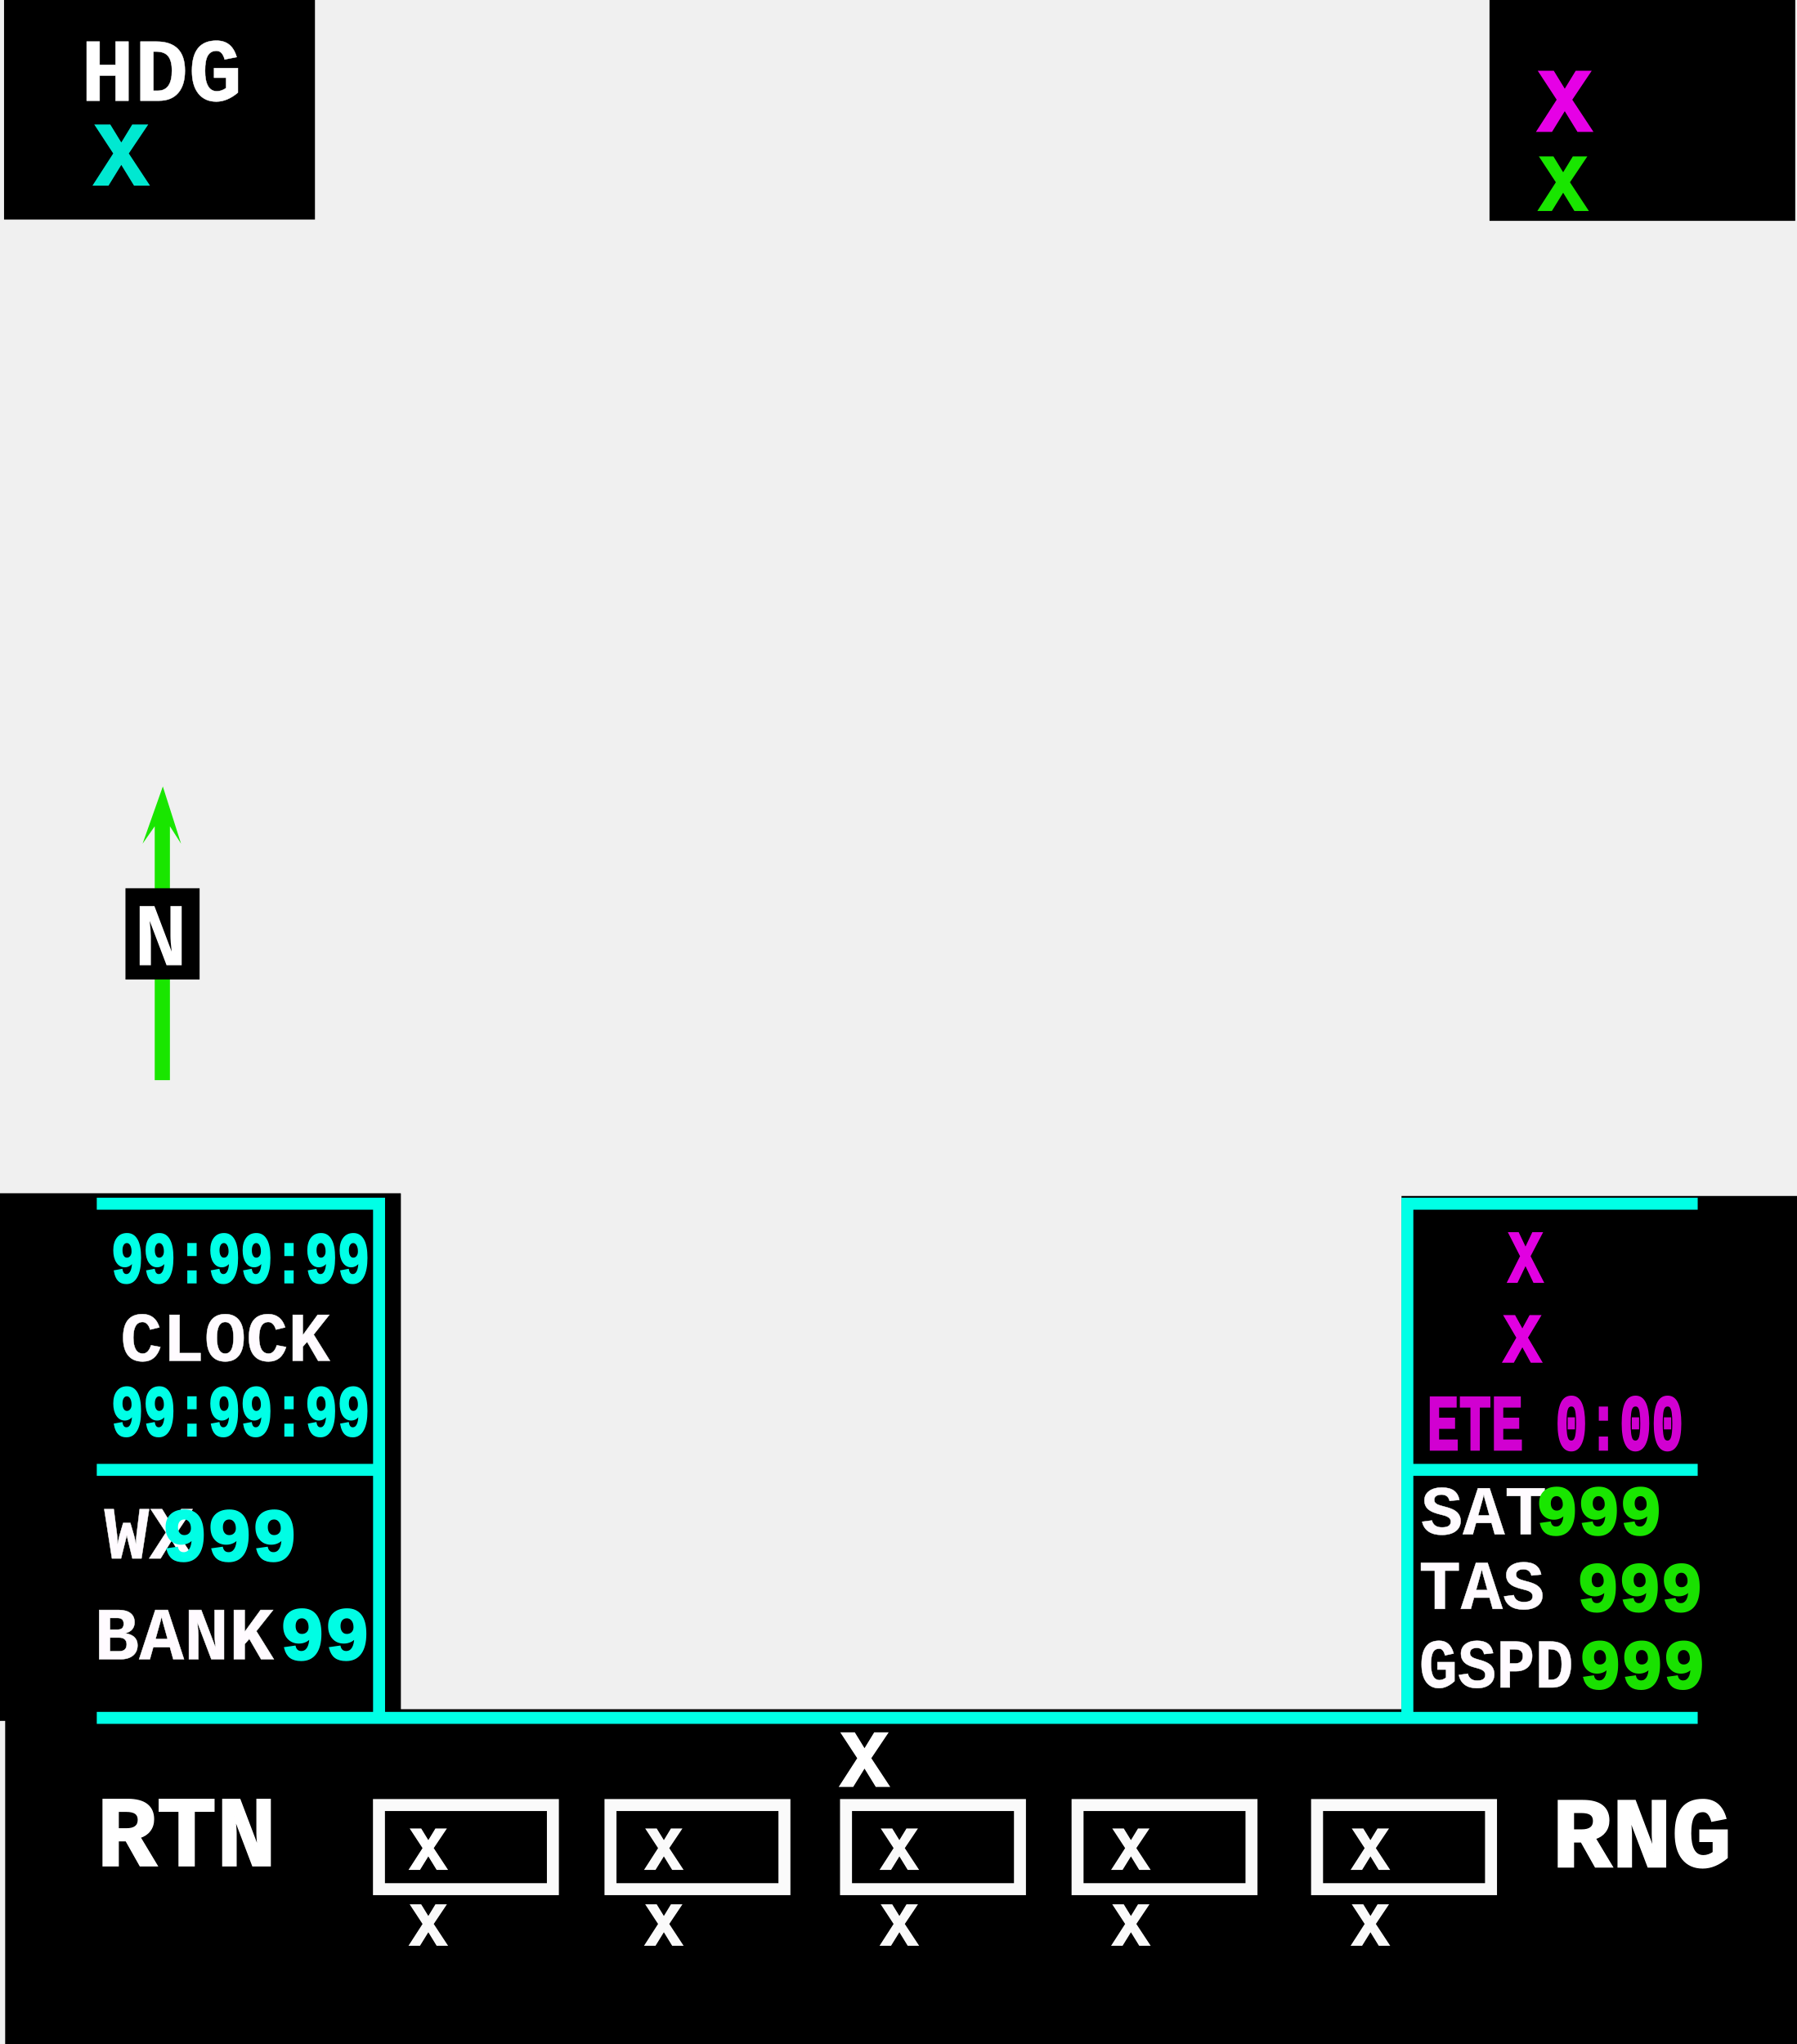
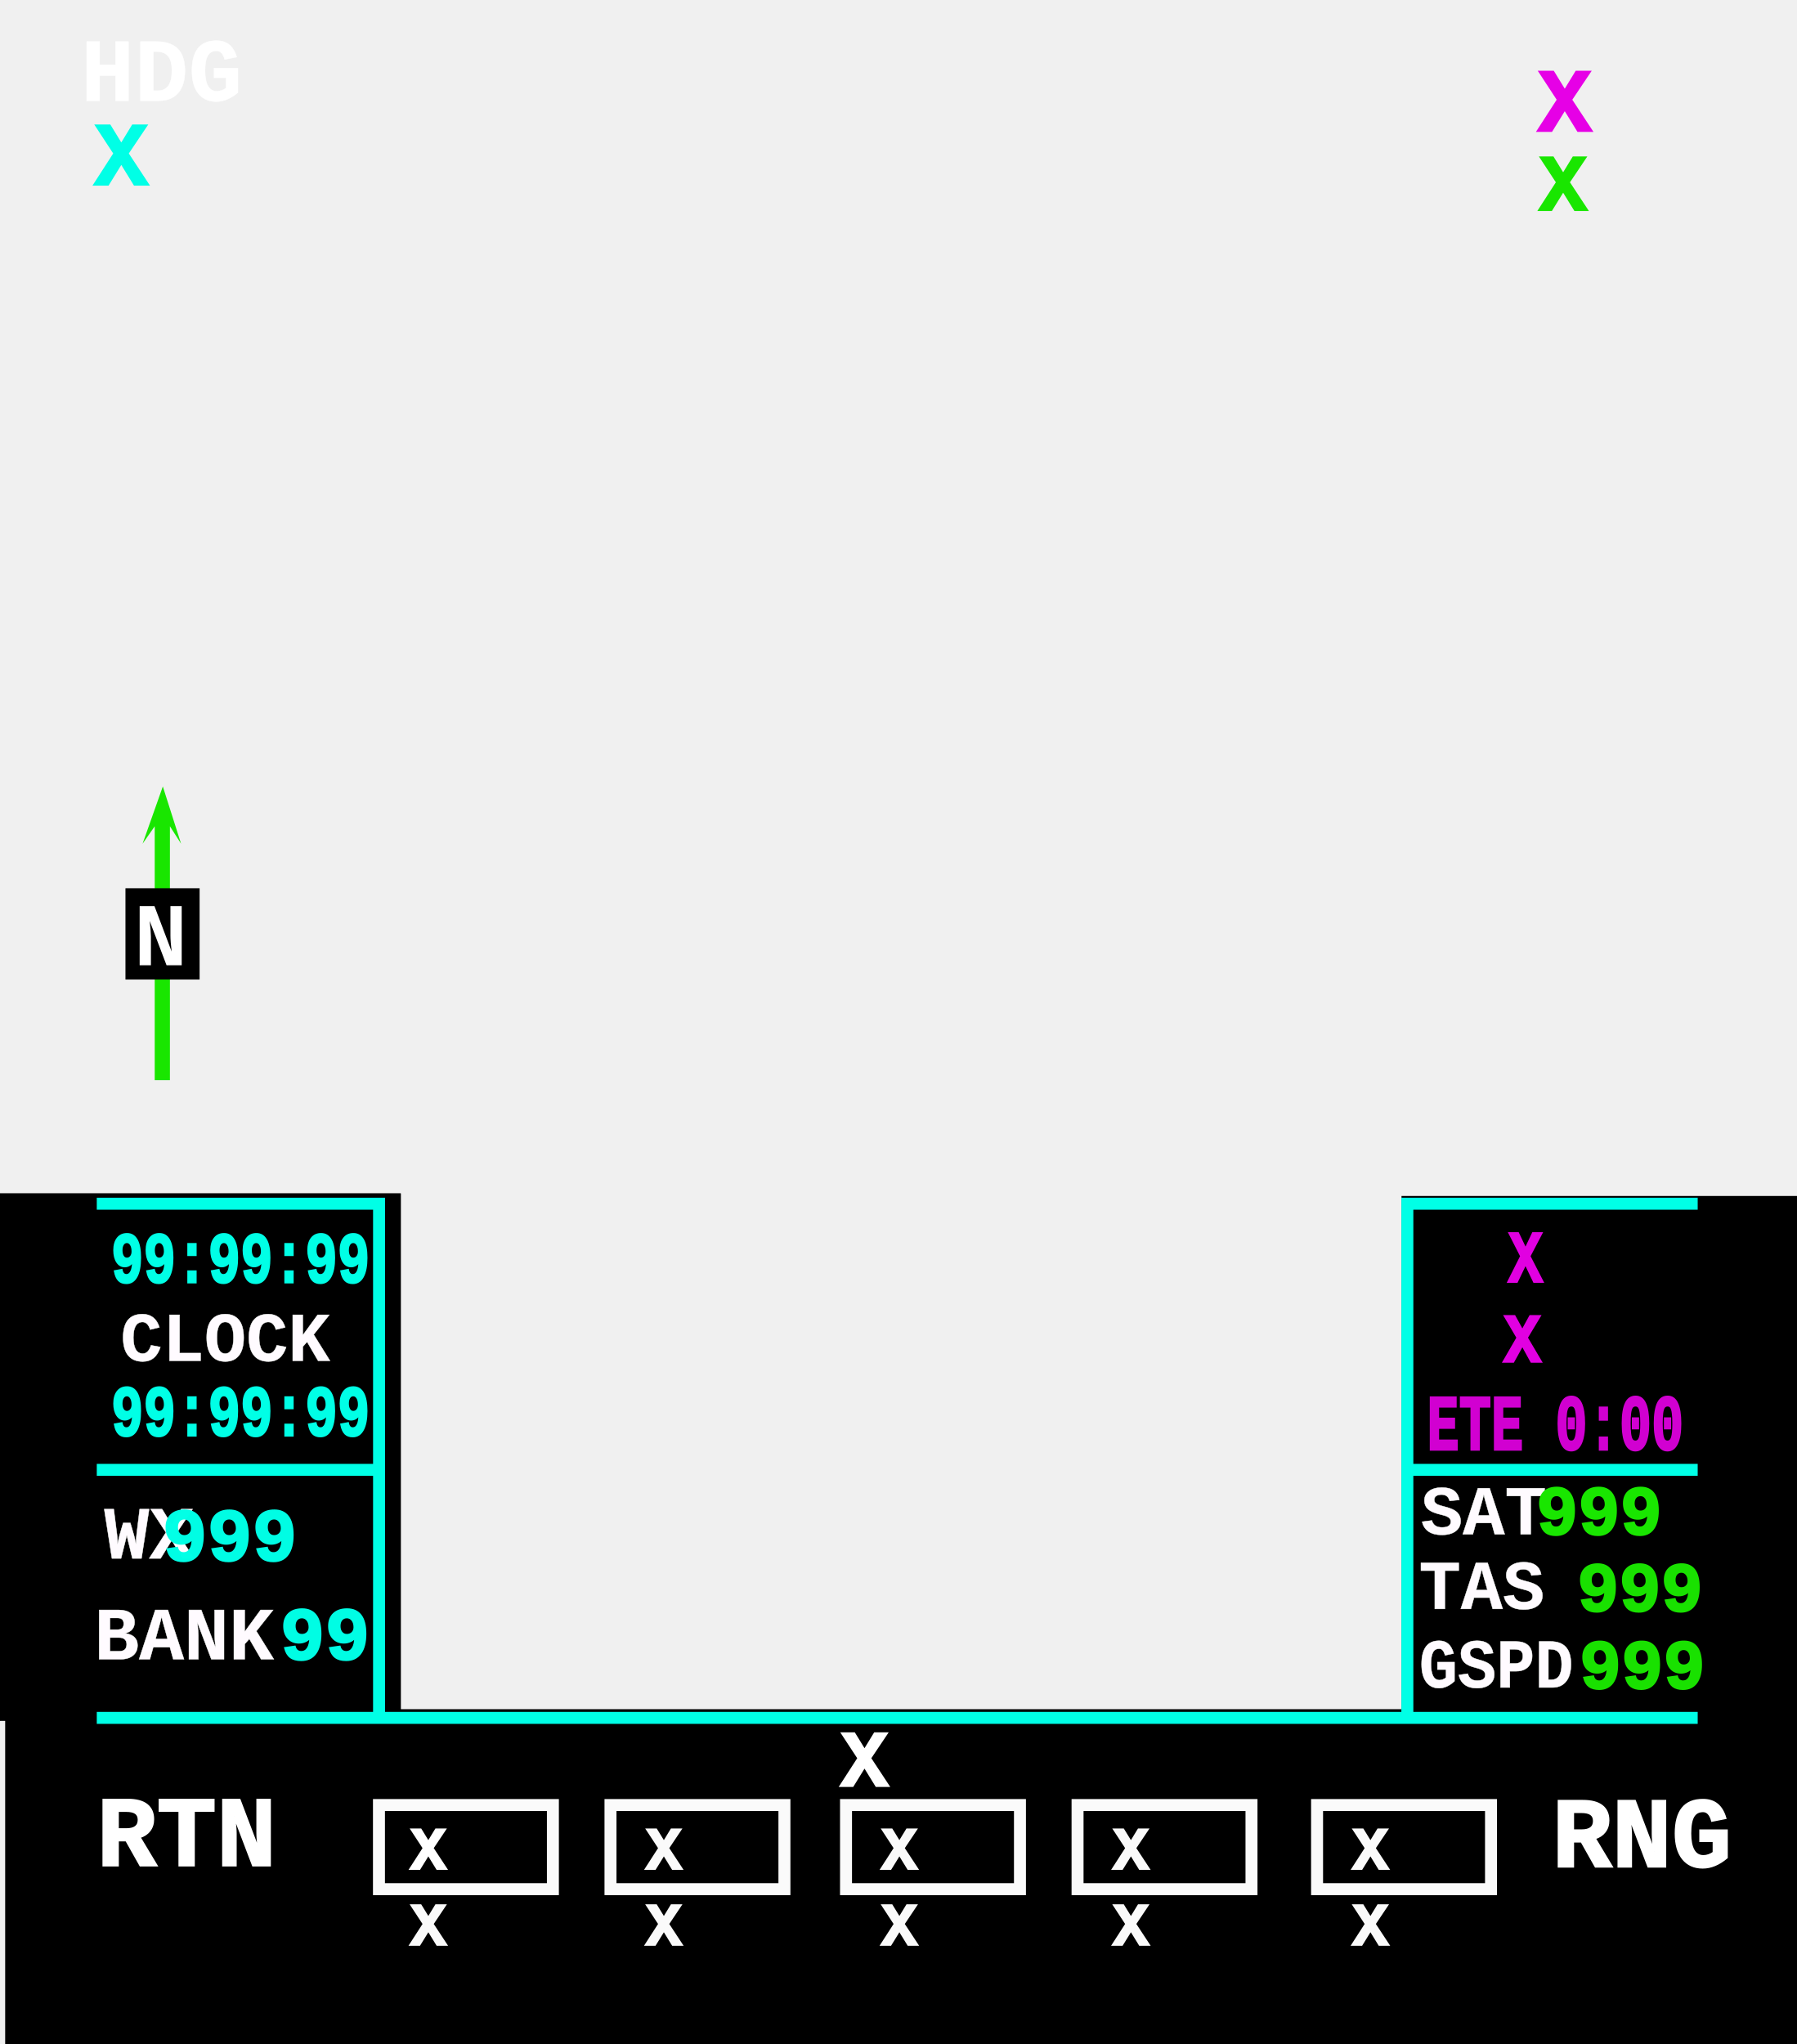
<svg xmlns="http://www.w3.org/2000/svg" xmlns:xlink="http://www.w3.org/1999/xlink" width="900" height="1024" viewBox="0 0 900 1024" id="svg4136" version="1.1">
  <defs id="defs4138">
    <linearGradient id="linearGradient4297">
      <stop style="stop-color:#19e600;stop-opacity:1;" offset="0" id="stop4299" />
      <stop style="stop-color:#19e600;stop-opacity:0;" offset="1" id="stop4301" />
    </linearGradient>
    <marker orient="auto" refY="0.0" refX="0.0" id="Arrow2Mend" style="overflow:visible;">
      <path id="path4363" style="fill-rule:evenodd;stroke-width:0.625;stroke-linejoin:round;stroke:#19e600;stroke-opacity:1;fill:#19e600;fill-opacity:1" d="M 8.719,4.034 L -2.207,0.016 L 8.719,-4.002 C 6.973,-1.63 6.983,1.616 8.719,4.034 z " transform="scale(0.6) rotate(180) translate(0,0)" />
    </marker>
    <marker orient="auto" refY="0.0" refX="0.0" id="Arrow2Lend" style="overflow:visible;">
      <path id="path4357" style="fill-rule:evenodd;stroke-width:0.625;stroke-linejoin:round;stroke:#19e600;stroke-opacity:1;fill:#19e600;fill-opacity:1" d="M 8.719,4.034 L -2.207,0.016 L 8.719,-4.002 C 6.973,-1.63 6.983,1.616 8.719,4.034 z " transform="scale(1.1) rotate(180) translate(1,0)" />
    </marker>
    <marker orient="auto" refY="0.0" refX="0.0" id="Arrow1Sstart" style="overflow:visible">
      <path id="path4309" d="M 0.0,0.0 L 5.0,-5.0 L -12.5,0.0 L 5.0,5.0 L 0.0,0.0 z " style="fill-rule:evenodd;stroke:#00ffff;stroke-width:1pt;stroke-opacity:1;fill:#00ffff;fill-opacity:1" transform="scale(0.2) translate(6,0)" />
    </marker>
    <marker orient="auto" refY="0.0" refX="0.0" id="marker4639" style="overflow:visible">
      <path id="path4641" d="M 0.0,0.0 L 5.0,-5.0 L -12.5,0.0 L 5.0,5.0 L 0.0,0.0 z " style="fill-rule:evenodd;stroke:#00ffff;stroke-width:1pt;stroke-opacity:1;fill:#00ffff;fill-opacity:1" transform="scale(0.4) translate(10,0)" />
    </marker>
    <marker orient="auto" refY="0.0" refX="0.0" id="Arrow1Mstart" style="overflow:visible">
      <path id="path4303" d="M 0.0,0.0 L 5.0,-5.0 L -12.5,0.0 L 5.0,5.0 L 0.0,0.0 z " style="fill-rule:evenodd;stroke:#00ffff;stroke-width:1pt;stroke-opacity:1;fill:#00ffff;fill-opacity:1" transform="scale(0.4) translate(10,0)" />
    </marker>
    <marker orient="auto" refY="0.0" refX="0.0" id="Arrow1Lstart" style="overflow:visible">
      <path id="path4297" d="M 0.0,0.0 L 5.0,-5.0 L -12.5,0.0 L 5.0,5.0 L 0.0,0.0 z " style="fill-rule:evenodd;stroke:#00ffff;stroke-width:1pt;stroke-opacity:1;fill:#00ffff;fill-opacity:1" transform="scale(0.8) translate(12.5,0)" />
    </marker>
    <marker orient="auto" refY="0" refX="0" id="Arrow1Sstart-8" style="overflow:visible">
      <path id="path4309-9" d="M 0,0 5,-5 -12.5,0 5,5 0,0 Z" style="fill:#00ffff;fill-opacity:1;fill-rule:evenodd;stroke:#00ffff;stroke-width:1pt;stroke-opacity:1" transform="matrix(0.2,0,0,0.2,1.2,0)" />
    </marker>
    <marker orient="auto" refY="0" refX="0" id="Arrow1Sstart-7" style="overflow:visible">
      <path id="path4309-6" d="M 0,0 5,-5 -12.5,0 5,5 0,0 Z" style="fill:#00ffff;fill-opacity:1;fill-rule:evenodd;stroke:#00ffff;stroke-width:1pt;stroke-opacity:1" transform="matrix(0.2,0,0,0.2,1.2,0)" />
    </marker>
    <linearGradient xlink:href="#linearGradient4297" id="linearGradient4303" x1="789.121" y1="757.16" x2="849.047" y2="757.16" gradientUnits="userSpaceOnUse" />
  </defs>
  <g id="layer7" style="display:inline">
    <rect style="opacity:1;fill:#000000;fill-opacity:1;stroke:#000000;stroke-width:0.149;stroke-miterlimit:4;stroke-dasharray:none;stroke-dashoffset:0;stroke-opacity:1" id="rect1" width="199.222" height="262.847" x="702.232" y="599.236" />
    <rect style="opacity:1;fill:#000000;fill-opacity:1;stroke:#000000;stroke-width:0.153;stroke-miterlimit:4;stroke-dasharray:none;stroke-dashoffset:0;stroke-opacity:1" id="rect2" width="200.762" height="264.172" x="-0.024" y="597.909" />
    <rect style="opacity:1;fill:#000000;fill-opacity:1;stroke:#000000;stroke-width:0.276;stroke-miterlimit:4;stroke-dasharray:none;stroke-dashoffset:0;stroke-opacity:1" id="rect3" width="899.924" height="170.222" x="2.772" y="856.43" />
-     <rect style="opacity:1;fill:#000000;fill-opacity:1;stroke:#000000;stroke-width:0.178;stroke-miterlimit:4;stroke-dasharray:none;stroke-dashoffset:0;stroke-opacity:0" id="rect4" width="153.172" height="111.45" x="746.247" y="-0.81" />
-     <rect style="opacity:1;fill:#000000;fill-opacity:1;stroke:#000000;stroke-width:0.213;stroke-miterlimit:4;stroke-dasharray:none;stroke-dashoffset:0;stroke-opacity:0" id="rect5" width="155.764" height="112.844" x="2.027" y="-2.853" />
  </g>
  <g id="layer4" style="display:inline">
    <path style="fill:#000000;fill-opacity:1;fill-rule:nonzero;stroke:#00ffe6;stroke-width:6;stroke-linecap:butt;stroke-linejoin:miter;stroke-miterlimit:4;stroke-dasharray:none;stroke-opacity:1" d="m 48.487,603.03 141.421,0 0,257.589" id="path5688" />
    <path style="fill:none;fill-rule:evenodd;stroke:#00ffe6;stroke-width:6;stroke-linecap:butt;stroke-linejoin:miter;stroke-miterlimit:4;stroke-dasharray:none;stroke-opacity:1" d="m 48.487,736.37 141.421,0" id="path5690" />
    <path style="fill:none;fill-rule:evenodd;stroke:#00ffe6;stroke-width:6;stroke-linecap:butt;stroke-linejoin:miter;stroke-miterlimit:4;stroke-dasharray:none;stroke-opacity:1" d="m 850.548,603.03 -145.462,0 0,257.589" id="path5692" />
    <path style="fill:none;fill-rule:evenodd;stroke:#00ffe6;stroke-width:6;stroke-linecap:butt;stroke-linejoin:miter;stroke-miterlimit:4;stroke-dasharray:none;stroke-opacity:1" d="m 850.548,736.37 -145.462,0" id="path5694" />
    <path style="fill:none;fill-rule:evenodd;stroke:#00ffe6;stroke-width:6;stroke-linecap:butt;stroke-linejoin:miter;stroke-miterlimit:4;stroke-dasharray:none;stroke-opacity:1" d="m 48.487,860.619 802.061,0" id="path5696" />
  </g>
  <g id="layer5" style="display:inline">
    <text xml:space="preserve" style="font-style:normal;font-variant:normal;font-weight:bold;font-stretch:normal;line-height:0%;font-family:'Liberation Mono';-inkscape-font-specification:'Liberation Mono, Bold';text-align:start;letter-spacing:0px;word-spacing:0px;writing-mode:lr-tb;text-anchor:start;fill:#fffbff;fill-opacity:1;stroke:#ffffff;stroke-width:0.2;stroke-linecap:butt;stroke-linejoin:miter;stroke-miterlimit:4;stroke-dasharray:none;stroke-opacity:1" x="52.235" y="780.744" id="text5718-3">
      <tspan id="tspan5740" x="52.235" y="780.744" style="font-size:37.5px;line-height:1.25">WX</tspan>
    </text>
    <text xml:space="preserve" style="font-style:normal;font-variant:normal;font-weight:bold;font-stretch:normal;line-height:0%;font-family:'Liberation Mono';-inkscape-font-specification:'Liberation Mono, Bold';text-align:start;letter-spacing:0px;word-spacing:0px;writing-mode:lr-tb;text-anchor:start;fill:#fffbff;fill-opacity:1;stroke:#ffffff;stroke-width:0.2;stroke-linecap:butt;stroke-linejoin:miter;stroke-miterlimit:4;stroke-dasharray:none;stroke-opacity:1" x="711.864" y="768.622" id="text5718-71-9">
      <tspan id="tspan5809" x="711.864" y="768.622" style="font-size:35px;line-height:1.25">SAT</tspan>
    </text>
    <text xml:space="preserve" style="font-style:normal;font-variant:normal;font-weight:bold;font-stretch:normal;line-height:0%;font-family:'Liberation Mono';-inkscape-font-specification:'Liberation Mono, Bold';text-align:start;letter-spacing:0px;word-spacing:0px;writing-mode:lr-tb;text-anchor:start;fill:#fffbff;fill-opacity:1;stroke:#ffffff;stroke-width:0.2;stroke-linecap:butt;stroke-linejoin:miter;stroke-miterlimit:4;stroke-dasharray:none;stroke-opacity:1" x="710.854" y="806.018" id="text5718-71-6">
      <tspan id="tspan5819" x="710.854" y="806.018" style="font-size:35px;line-height:1.25">TAS</tspan>
    </text>
    <text xml:space="preserve" style="font-style:normal;font-variant:normal;font-weight:bold;font-stretch:normal;line-height:0%;font-family:'Liberation Mono';-inkscape-font-specification:'Liberation Mono, Bold';text-align:start;letter-spacing:0px;word-spacing:0px;writing-mode:lr-tb;text-anchor:start;fill:#fffbff;fill-opacity:1;stroke:#ffffff;stroke-width:0.2;stroke-linecap:butt;stroke-linejoin:miter;stroke-miterlimit:4;stroke-dasharray:none;stroke-opacity:1" x="740.884" y="811.251" id="text5718-71-4" transform="scale(0.9596133,1.042086)">
      <tspan id="tspan5829" x="740.884" y="811.251" style="font-size:33.586px;line-height:1.25">GSPD</tspan>
    </text>
    <text xml:space="preserve" style="font-style:normal;font-variant:normal;font-weight:bold;font-stretch:normal;line-height:0%;font-family:'Liberation Mono';-inkscape-font-specification:'Liberation Mono, Bold';text-align:start;letter-spacing:0px;word-spacing:0px;writing-mode:lr-tb;text-anchor:start;fill:#fffbff;fill-opacity:1;stroke:#ffffff;stroke-width:0.2;stroke-linecap:butt;stroke-linejoin:miter;stroke-miterlimit:4;stroke-dasharray:none;stroke-opacity:1" x="47.184" y="831.252" id="text5718-3-9">
      <tspan id="tspan4299" x="47.184" y="831.252" style="font-size:37.5px;line-height:1.25">BANK</tspan>
    </text>
    <text xml:space="preserve" style="font-style:normal;font-variant:normal;font-weight:bold;font-stretch:normal;line-height:0%;font-family:'Liberation Mono';-inkscape-font-specification:'Liberation Mono, Bold';text-align:start;letter-spacing:0px;word-spacing:0px;writing-mode:lr-tb;text-anchor:start;fill:#fffbff;fill-opacity:1;stroke:#ffffff;stroke-width:0.2;stroke-linecap:butt;stroke-linejoin:miter;stroke-miterlimit:4;stroke-dasharray:none;stroke-opacity:1" x="60.316" y="681.749" id="text5718-3-5">
      <tspan id="tspan4309" x="60.316" y="681.749" style="font-size:35px;line-height:1.25">CLOCK</tspan>
    </text>
    <text xml:space="preserve" style="font-style:normal;font-variant:normal;font-weight:bold;font-stretch:normal;line-height:0%;font-family:'Liberation Mono';-inkscape-font-specification:'Liberation Mono, Bold';text-align:start;letter-spacing:0px;word-spacing:0px;writing-mode:lr-tb;text-anchor:start;fill:#ffffff;fill-opacity:1;stroke:#ffffff;stroke-width:0.2;stroke-linecap:butt;stroke-linejoin:miter;stroke-miterlimit:4;stroke-dasharray:none;stroke-opacity:1" x="40.397" y="50.461" id="text5718-3-5-2">
      <tspan id="tspan4335" x="40.397" y="50.461" style="font-size:45px;line-height:1.25">HDG</tspan>
    </text>
  </g>
  <g id="layer2" style="display:inline;opacity:1">
    <text xml:space="preserve" style="font-style:normal;font-variant:normal;font-weight:bold;font-stretch:normal;line-height:0%;font-family:'Liberation Mono';-inkscape-font-specification:'Liberation Mono, Bold';text-align:start;letter-spacing:0px;word-spacing:0px;writing-mode:lr-tb;text-anchor:start;fill:#00ffe6;fill-opacity:1;stroke:#00ffe6;stroke-width:1px;stroke-linecap:butt;stroke-linejoin:miter;stroke-opacity:1" x="64.29" y="556.321" id="clock" transform="scale(0.8660254,1.1547)">
      <tspan id="tspan4331" x="64.29" y="556.321" style="font-size:31.177px;line-height:1.25">99:99:99</tspan>
    </text>
    <text xml:space="preserve" style="font-style:normal;font-variant:normal;font-weight:bold;font-stretch:normal;line-height:0%;font-family:'Liberation Mono';-inkscape-font-specification:'Liberation Mono, Bold';text-align:start;letter-spacing:0px;word-spacing:0px;writing-mode:lr-tb;text-anchor:start;fill:#00ffe6;fill-opacity:1;stroke:#00ffe6;stroke-width:1px;stroke-linecap:butt;stroke-linejoin:miter;stroke-opacity:1" x="64.29" y="622.807" id="chrono" transform="scale(0.8660254,1.1547)">
      <tspan id="tspan4331-8" x="64.29" y="622.807" style="font-size:31.177px;line-height:1.25">99:99:99</tspan>
    </text>
    <text xml:space="preserve" style="font-style:normal;font-variant:normal;font-weight:bold;font-stretch:normal;line-height:0%;font-family:'Liberation Mono';-inkscape-font-specification:'Liberation Mono, Bold';text-align:end;letter-spacing:0px;word-spacing:0px;writing-mode:lr-tb;text-anchor:end;opacity:0.99;fill:#00ffe6;fill-opacity:1;stroke:#00ffe6;stroke-width:1px;stroke-linecap:butt;stroke-linejoin:miter;stroke-opacity:1" x="184.868" y="781.787" id="wx">
      <tspan id="tspan4361" x="184.868" y="781.787" style="font-size:37.5px;line-height:1.25">999</tspan>
    </text>
    <text xml:space="preserve" style="font-style:normal;font-variant:normal;font-weight:bold;font-stretch:normal;line-height:0%;font-family:'Liberation Mono';-inkscape-font-specification:'Liberation Mono, Bold';text-align:start;letter-spacing:0px;word-spacing:0px;writing-mode:lr-tb;text-anchor:start;opacity:0.99;fill:#00ffe6;fill-opacity:1;stroke:#00ffe6;stroke-width:1px;stroke-linecap:butt;stroke-linejoin:miter;stroke-opacity:1" x="140.289" y="831.304" id="bank">
      <tspan id="tspan4381" x="140.289" y="831.304" style="font-size:37.5px;line-height:1.25">99</tspan>
    </text>
    <text xml:space="preserve" style="font-style:normal;font-variant:normal;font-weight:bold;font-stretch:normal;line-height:0%;font-family:'Liberation Mono';-inkscape-font-specification:'Liberation Mono, Bold';text-align:center;letter-spacing:0px;word-spacing:0px;writing-mode:lr-tb;text-anchor:middle;fill:#19e600;fill-opacity:1;stroke:#19e600;stroke-width:1px;stroke-linecap:butt;stroke-linejoin:miter;stroke-opacity:1" x="819.153" y="768.695" id="sat">
      <tspan id="tspan4295" x="819.153" y="768.695" style="font-size:35px;line-height:1.25;fill:#19e600;fill-opacity:1">999</tspan>
    </text>
    <text xml:space="preserve" style="font-style:normal;font-variant:normal;font-weight:bold;font-stretch:normal;line-height:0%;font-family:'Liberation Mono';-inkscape-font-specification:'Liberation Mono, Bold';text-align:start;letter-spacing:0px;word-spacing:0px;writing-mode:lr-tb;text-anchor:start;opacity:0.98;fill:#19e600;fill-opacity:1;stroke:#19e600;stroke-width:1px;stroke-linecap:butt;stroke-linejoin:miter;stroke-opacity:1" x="790.142" y="807.081" id="tas">
      <tspan id="tspan4413" x="790.142" y="807.081" style="font-size:35px;line-height:1.25">999</tspan>
    </text>
    <text xml:space="preserve" style="font-style:normal;font-variant:normal;font-weight:bold;font-stretch:normal;line-height:0%;font-family:'Liberation Mono';-inkscape-font-specification:'Liberation Mono, Bold';text-align:start;letter-spacing:0px;word-spacing:0px;writing-mode:lr-tb;text-anchor:start;opacity:0.98;fill:#19e600;fill-opacity:1;stroke:#19e600;stroke-width:1px;stroke-linecap:butt;stroke-linejoin:miter;stroke-opacity:1" x="791.285" y="845.795" id="gspd">
      <tspan id="tspan4413-4" x="791.285" y="845.795" style="font-size:35px;line-height:1.25">999</tspan>
    </text>
    <text xml:space="preserve" style="font-style:normal;font-variant:normal;font-weight:bold;font-stretch:normal;line-height:0%;font-family:'Liberation Mono';-inkscape-font-specification:'Liberation Mono, Bold';text-align:center;letter-spacing:0px;word-spacing:0px;writing-mode:lr-tb;text-anchor:middle;opacity:0.98;fill:#e600e6;fill-opacity:1;stroke:#e600e6;stroke-width:1px;stroke-linecap:butt;stroke-linejoin:miter;stroke-opacity:1" x="884.231" y="566.524" id="navDist" transform="scale(0.8822838,1.133422)">
      <tspan id="tspan4289" x="884.231" y="566.524" style="font-size:32.5px;line-height:1.25">X</tspan>
    </text>
    <text xml:space="preserve" style="font-style:normal;font-variant:normal;font-weight:bold;font-stretch:normal;line-height:0%;font-family:'Liberation Mono';-inkscape-font-specification:'Liberation Mono, Bold';text-align:center;letter-spacing:0px;word-spacing:0px;writing-mode:lr-tb;text-anchor:middle;opacity:0.98;fill:#e600e6;fill-opacity:1;stroke:#e600e6;stroke-width:1.163px;stroke-linecap:butt;stroke-linejoin:miter;stroke-opacity:1" x="823.976" y="645.429" id="navId" transform="scale(0.9462785,1.056771)">
      <tspan id="tspan4291" x="823.976" y="645.429" style="font-style:normal;font-variant:normal;font-weight:bold;font-stretch:normal;font-size:32.5px;line-height:125%;font-family:'Liberation Mono';-inkscape-font-specification:'Liberation Mono, Bold';text-align:center;writing-mode:lr-tb;text-anchor:middle;stroke-width:1.163px">X</tspan>
    </text>
    <text xml:space="preserve" style="font-style:normal;font-variant:normal;font-weight:bold;font-stretch:normal;line-height:0%;font-family:'Liberation Mono';-inkscape-font-specification:'Liberation Mono, Bold';text-align:justify;letter-spacing:0px;word-spacing:0px;writing-mode:lr-tb;text-anchor:start;opacity:0.91;fill:#e600e6;fill-opacity:1;stroke:#e600e6;stroke-width:1px;stroke-linecap:butt;stroke-linejoin:miter;stroke-opacity:1" x="867.807" y="598.251" id="navTtw" transform="scale(0.823847,1.213818)">
      <tspan id="tspan4281" x="867.807" y="598.251" style="font-size:32.5px;line-height:1.25">ETE 0:00</tspan>
    </text>
    <text xml:space="preserve" style="font-style:normal;font-variant:normal;font-weight:bold;font-stretch:normal;line-height:0%;font-family:'Liberation Mono';-inkscape-font-specification:'Liberation Mono, Bold';text-align:center;letter-spacing:0px;word-spacing:0px;writing-mode:lr-tb;text-anchor:middle;fill:#e600e6;fill-opacity:1;stroke:#e600e6;stroke-width:1px;stroke-linecap:butt;stroke-linejoin:miter;stroke-opacity:1" x="801.924" y="65.58" id="navType">
      <tspan id="tspan4313" x="801.924" y="65.58" style="font-size:45px;line-height:1.25">X</tspan>
    </text>
-     <text xml:space="preserve" style="font-style:normal;font-variant:normal;font-weight:bold;font-stretch:normal;line-height:0%;font-family:'Liberation Mono';-inkscape-font-specification:'Liberation Mono, Bold';text-align:center;letter-spacing:0px;word-spacing:0px;writing-mode:lr-tb;text-anchor:middle;opacity:0.91;fill:#00ffe6;fill-opacity:1;stroke:#00ffe6;stroke-width:1px;stroke-linecap:butt;stroke-linejoin:miter;stroke-opacity:1" x="78.739" y="92.506" id="hdgAnn">
-       <tspan id="tspan4217" x="78.739" y="92.506" style="font-size:45px;line-height:1.25">X</tspan>
+     <text xml:space="preserve" style="font-style:normal;font-variant:normal;font-weight:bold;font-stretch:normal;line-height:0%;font-family:'Liberation Mono';-inkscape-font-specification:'Liberation Mono, Bold';text-align:center;letter-spacing:0px;word-spacing:0px;writing-mode:lr-tb;text-anchor:middle;opacity:1;fill:#00ffe6;fill-opacity:1;stroke:#00ffe6;stroke-width:1px;stroke-linecap:butt;stroke-linejoin:miter;stroke-opacity:1;" x="78.739" y="92.506" id="hdgAnn">
+       <tspan id="tspan4217" x="78.739" y="92.506" style="font-size:45px;line-height:1.25;">X</tspan>
    </text>
    <text xml:space="preserve" style="font-style:normal;font-variant:normal;font-weight:bold;font-stretch:normal;line-height:0%;font-family:'Liberation Mono';-inkscape-font-specification:'Liberation Mono, Bold';text-align:center;letter-spacing:0px;word-spacing:0px;writing-mode:lr-tb;text-anchor:middle;display:inline;opacity:1;fill:#19e600;fill-opacity:1;stroke:#19e600;stroke-width:1px;stroke-linecap:butt;stroke-linejoin:miter;stroke-opacity:1" x="801.118" y="105.215" id="distRem">
      <tspan id="tspan4313-6" x="801.118" y="105.215" style="font-size:40px;line-height:1.25">X</tspan>
    </text>
  </g>
  <g id="layer3" style="display:inline;opacity:1">
    <text xml:space="preserve" style="font-style:normal;font-variant:normal;font-weight:bold;font-stretch:normal;line-height:0%;font-family:'Liberation Mono';-inkscape-font-specification:'Liberation Mono, Bold';text-align:center;letter-spacing:0px;word-spacing:0px;writing-mode:lr-tb;text-anchor:middle;fill:#ffffff;fill-opacity:1;stroke:#ffffff;stroke-width:1px;stroke-linecap:butt;stroke-linejoin:miter;stroke-opacity:1" x="451.099" y="894.714" id="main">
      <tspan id="tspan4204" x="451.099" y="894.714" style="font-size:40px;line-height:1.25">X</tspan>
    </text>
    <text xml:space="preserve" style="font-style:normal;font-variant:normal;font-weight:bold;font-stretch:normal;line-height:0%;font-family:'Liberation Mono';-inkscape-font-specification:'Liberation Mono, Bold';text-align:start;letter-spacing:0px;word-spacing:0px;writing-mode:lr-tb;text-anchor:start;fill:#ffffff;fill-opacity:1;stroke:#ffffff;stroke-width:1px;stroke-linecap:butt;stroke-linejoin:miter;stroke-opacity:1" x="48.487" y="934.571" id="text4206">
      <tspan id="tspan4208" x="48.487" y="934.571" style="font-size:50px;line-height:1.25">RTN</tspan>
    </text>
    <text xml:space="preserve" style="font-style:normal;font-variant:normal;font-weight:bold;font-stretch:normal;line-height:0%;font-family:'Liberation Mono';-inkscape-font-specification:'Liberation Mono, Bold';text-align:justify;letter-spacing:0px;word-spacing:0px;writing-mode:lr-tb;text-anchor:start;fill:#ffffff;fill-opacity:1;stroke:#ffffff;stroke-width:1px;stroke-linecap:butt;stroke-linejoin:miter;stroke-opacity:1" x="777.571" y="935.143" id="text4210">
      <tspan id="tspan4212" x="777.571" y="935.143" style="font-size:50px;line-height:1.25">RNG</tspan>
    </text>
    <text xml:space="preserve" style="font-style:normal;font-variant:normal;font-weight:bold;font-stretch:normal;line-height:0%;font-family:'Liberation Mono';-inkscape-font-specification:'Liberation Mono, Bold';text-align:center;letter-spacing:0px;word-spacing:0px;writing-mode:lr-tb;text-anchor:middle;fill:#ffffff;fill-opacity:1;stroke:#ffffff;stroke-width:1px;stroke-linecap:butt;stroke-linejoin:miter;stroke-opacity:1" x="232.571" y="936.286" id="menu1">
      <tspan id="tspan4213" x="232.571" y="936.286" style="font-size:30px;line-height:1.25">X</tspan>
    </text>
    <text xml:space="preserve" style="font-style:normal;font-variant:normal;font-weight:bold;font-stretch:normal;line-height:0%;font-family:'Liberation Mono';-inkscape-font-specification:'Liberation Mono, Bold';text-align:center;letter-spacing:0px;word-spacing:0px;writing-mode:lr-tb;text-anchor:middle;opacity:0.98;fill:#ffffff;fill-opacity:1;stroke:#ffffff;stroke-width:1px;stroke-linecap:butt;stroke-linejoin:miter;stroke-opacity:1" x="350.571" y="936.286" id="menu2">
      <tspan id="tspan4213-8" x="350.571" y="936.286" style="font-size:30px;line-height:1.25">X</tspan>
    </text>
    <text xml:space="preserve" style="font-style:normal;font-variant:normal;font-weight:bold;font-stretch:normal;line-height:0%;font-family:'Liberation Mono';-inkscape-font-specification:'Liberation Mono, Bold';text-align:center;letter-spacing:0px;word-spacing:0px;writing-mode:lr-tb;text-anchor:middle;opacity:0.98;fill:#ffffff;fill-opacity:1;stroke:#ffffff;stroke-width:1px;stroke-linecap:butt;stroke-linejoin:miter;stroke-opacity:1" x="468.571" y="936.286" id="menu3">
      <tspan id="tspan4213-8-1" x="468.571" y="936.286" style="font-size:30px;line-height:1.25">X</tspan>
    </text>
    <text xml:space="preserve" style="font-style:normal;font-variant:normal;font-weight:bold;font-stretch:normal;line-height:0%;font-family:'Liberation Mono';-inkscape-font-specification:'Liberation Mono, Bold';text-align:center;letter-spacing:0px;word-spacing:0px;writing-mode:lr-tb;text-anchor:middle;opacity:0.98;fill:#ffffff;fill-opacity:1;stroke:#ffffff;stroke-width:1px;stroke-linecap:butt;stroke-linejoin:miter;stroke-opacity:1" x="584.571" y="936.286" id="menu4">
      <tspan id="tspan4213-8-8" x="584.571" y="936.286" style="font-size:30px;line-height:1.25">X</tspan>
    </text>
    <text xml:space="preserve" style="font-style:normal;font-variant:normal;font-weight:bold;font-stretch:normal;line-height:0%;font-family:'Liberation Mono';-inkscape-font-specification:'Liberation Mono, Bold';text-align:center;letter-spacing:0px;word-spacing:0px;writing-mode:lr-tb;text-anchor:middle;opacity:0.98;fill:#ffffff;fill-opacity:1;stroke:#ffffff;stroke-width:1px;stroke-linecap:butt;stroke-linejoin:miter;stroke-opacity:1" x="704.571" y="936.286" id="menu5">
      <tspan id="tspan4213-8-9" x="704.571" y="936.286" style="font-size:30px;line-height:1.25">X</tspan>
    </text>
    <text xml:space="preserve" style="font-style:normal;font-variant:normal;font-weight:bold;font-stretch:normal;line-height:0%;font-family:'Liberation Mono';-inkscape-font-specification:'Liberation Mono, Bold';text-align:center;letter-spacing:0px;word-spacing:0px;writing-mode:lr-tb;text-anchor:middle;opacity:0.98;fill:#ffffff;fill-opacity:1;stroke:#ffffff;stroke-width:1px;stroke-linecap:butt;stroke-linejoin:miter;stroke-opacity:1" x="232.571" y="974.286" id="menu1b">
      <tspan id="tspan4213-86" x="232.571" y="974.286" style="font-size:30px;line-height:1.25">X</tspan>
    </text>
    <text xml:space="preserve" style="font-style:normal;font-variant:normal;font-weight:bold;font-stretch:normal;line-height:0%;font-family:'Liberation Mono';-inkscape-font-specification:'Liberation Mono, Bold';text-align:center;letter-spacing:0px;word-spacing:0px;writing-mode:lr-tb;text-anchor:middle;opacity:0.98;fill:#ffffff;fill-opacity:1;stroke:#ffffff;stroke-width:1px;stroke-linecap:butt;stroke-linejoin:miter;stroke-opacity:1" x="350.571" y="974.286" id="menu2b">
      <tspan id="tspan4213-8-4" x="350.571" y="974.286" style="font-size:30px;line-height:1.25">X</tspan>
    </text>
    <text xml:space="preserve" style="font-style:normal;font-variant:normal;font-weight:bold;font-stretch:normal;line-height:0%;font-family:'Liberation Mono';-inkscape-font-specification:'Liberation Mono, Bold';text-align:center;letter-spacing:0px;word-spacing:0px;writing-mode:lr-tb;text-anchor:middle;opacity:0.98;fill:#ffffff;fill-opacity:1;stroke:#ffffff;stroke-width:1px;stroke-linecap:butt;stroke-linejoin:miter;stroke-opacity:1" x="468.571" y="974.286" id="menu3b">
      <tspan id="tspan4213-8-1-8" x="468.571" y="974.286" style="font-size:30px;line-height:1.25">X</tspan>
    </text>
    <text xml:space="preserve" style="font-style:normal;font-variant:normal;font-weight:bold;font-stretch:normal;line-height:0%;font-family:'Liberation Mono';-inkscape-font-specification:'Liberation Mono, Bold';text-align:center;letter-spacing:0px;word-spacing:0px;writing-mode:lr-tb;text-anchor:middle;opacity:0.98;fill:#ffffff;fill-opacity:1;stroke:#ffffff;stroke-width:1px;stroke-linecap:butt;stroke-linejoin:miter;stroke-opacity:1" x="584.571" y="974.286" id="menu4b">
      <tspan id="tspan4213-8-8-9" x="584.571" y="974.286" style="font-size:30px;line-height:1.25">X</tspan>
    </text>
    <text xml:space="preserve" style="font-style:normal;font-variant:normal;font-weight:bold;font-stretch:normal;line-height:0%;font-family:'Liberation Mono';-inkscape-font-specification:'Liberation Mono, Bold';text-align:center;letter-spacing:0px;word-spacing:0px;writing-mode:lr-tb;text-anchor:middle;opacity:0.98;fill:#ffffff;fill-opacity:1;stroke:#ffffff;stroke-width:1px;stroke-linecap:butt;stroke-linejoin:miter;stroke-opacity:1" x="704.571" y="974.286" id="menu5b">
      <tspan id="tspan4213-8-9-7" x="704.571" y="974.286" style="font-size:30px;line-height:1.25">X</tspan>
    </text>
  </g>
  <g id="layer6" style="display:inline">
    <rect style="opacity:0.98;fill:none;fill-opacity:1;fill-rule:nonzero;stroke:#ffffff;stroke-width:6;stroke-miterlimit:4;stroke-dasharray:none;stroke-dashoffset:0;stroke-opacity:1" id="cdr1" width="87.143" height="42.143" x="189.857" y="904.286" />
    <rect style="opacity:0.98;fill:none;fill-opacity:1;fill-rule:nonzero;stroke:#ffffff;stroke-width:6;stroke-miterlimit:4;stroke-dasharray:none;stroke-dashoffset:0;stroke-opacity:1" id="cdr2" width="87.143" height="42.143" x="305.857" y="904.286" />
    <rect style="opacity:0.98;fill:none;fill-opacity:1;fill-rule:nonzero;stroke:#ffffff;stroke-width:6;stroke-miterlimit:4;stroke-dasharray:none;stroke-dashoffset:0;stroke-opacity:1" id="cdr3" width="87.143" height="42.143" x="423.857" y="904.286" />
    <rect style="opacity:0.98;fill:none;fill-opacity:1;fill-rule:nonzero;stroke:#ffffff;stroke-width:6;stroke-miterlimit:4;stroke-dasharray:none;stroke-dashoffset:0;stroke-opacity:1" id="cdr4" width="87.143" height="42.143" x="539.857" y="904.286" />
    <rect style="opacity:0.98;fill:none;fill-opacity:1;fill-rule:nonzero;stroke:#ffffff;stroke-width:6;stroke-miterlimit:4;stroke-dasharray:none;stroke-dashoffset:0;stroke-opacity:1" id="cdr5" width="87.143" height="42.143" x="659.857" y="904.286" />
  </g>
  <g id="layer8">
    <g id="trueNorth">
      <path id="arrow" d="m 77.519,541.143 0,-127.191 -6.09,8.729 L 81.579,394 l 9.135,28.68 -5.583,-8.729 0,127.191 z" style="fill:#19e600;fill-opacity:1;fill-rule:evenodd;stroke:none;stroke-width:1px;stroke-linecap:butt;stroke-linejoin:miter;stroke-opacity:1" />
      <rect y="444.992" x="62.857" height="45.731" width="37.143" id="rect4934" style="opacity:1;fill:#000000;fill-opacity:1;fill-rule:nonzero;stroke:none;stroke-width:6;stroke-linecap:butt;stroke-linejoin:miter;stroke-miterlimit:4;stroke-dasharray:none;stroke-dashoffset:0;stroke-opacity:1" />
      <text id="North" y="483.571" x="67" style="font-style:normal;font-variant:normal;font-weight:bold;font-stretch:normal;line-height:0%;font-family:'Liberation Mono';-inkscape-font-specification:'Liberation Mono, Bold';text-align:start;letter-spacing:0px;word-spacing:0px;writing-mode:lr-tb;text-anchor:start;fill:#ffffff;fill-opacity:1;stroke:none;stroke-width:1px;stroke-linecap:butt;stroke-linejoin:miter;stroke-opacity:1" xml:space="preserve">
        <tspan style="font-style:normal;font-variant:normal;font-weight:bold;font-stretch:normal;font-size:45px;line-height:125%;font-family:'Liberation Mono';-inkscape-font-specification:'Liberation Mono, Bold';text-align:start;writing-mode:lr-tb;text-anchor:start;fill:#ffffff;fill-opacity:1;stroke:none;stroke-opacity:1" y="483.571" x="67" id="tspan4922">N</tspan>
      </text>
    </g>
  </g>
</svg>
